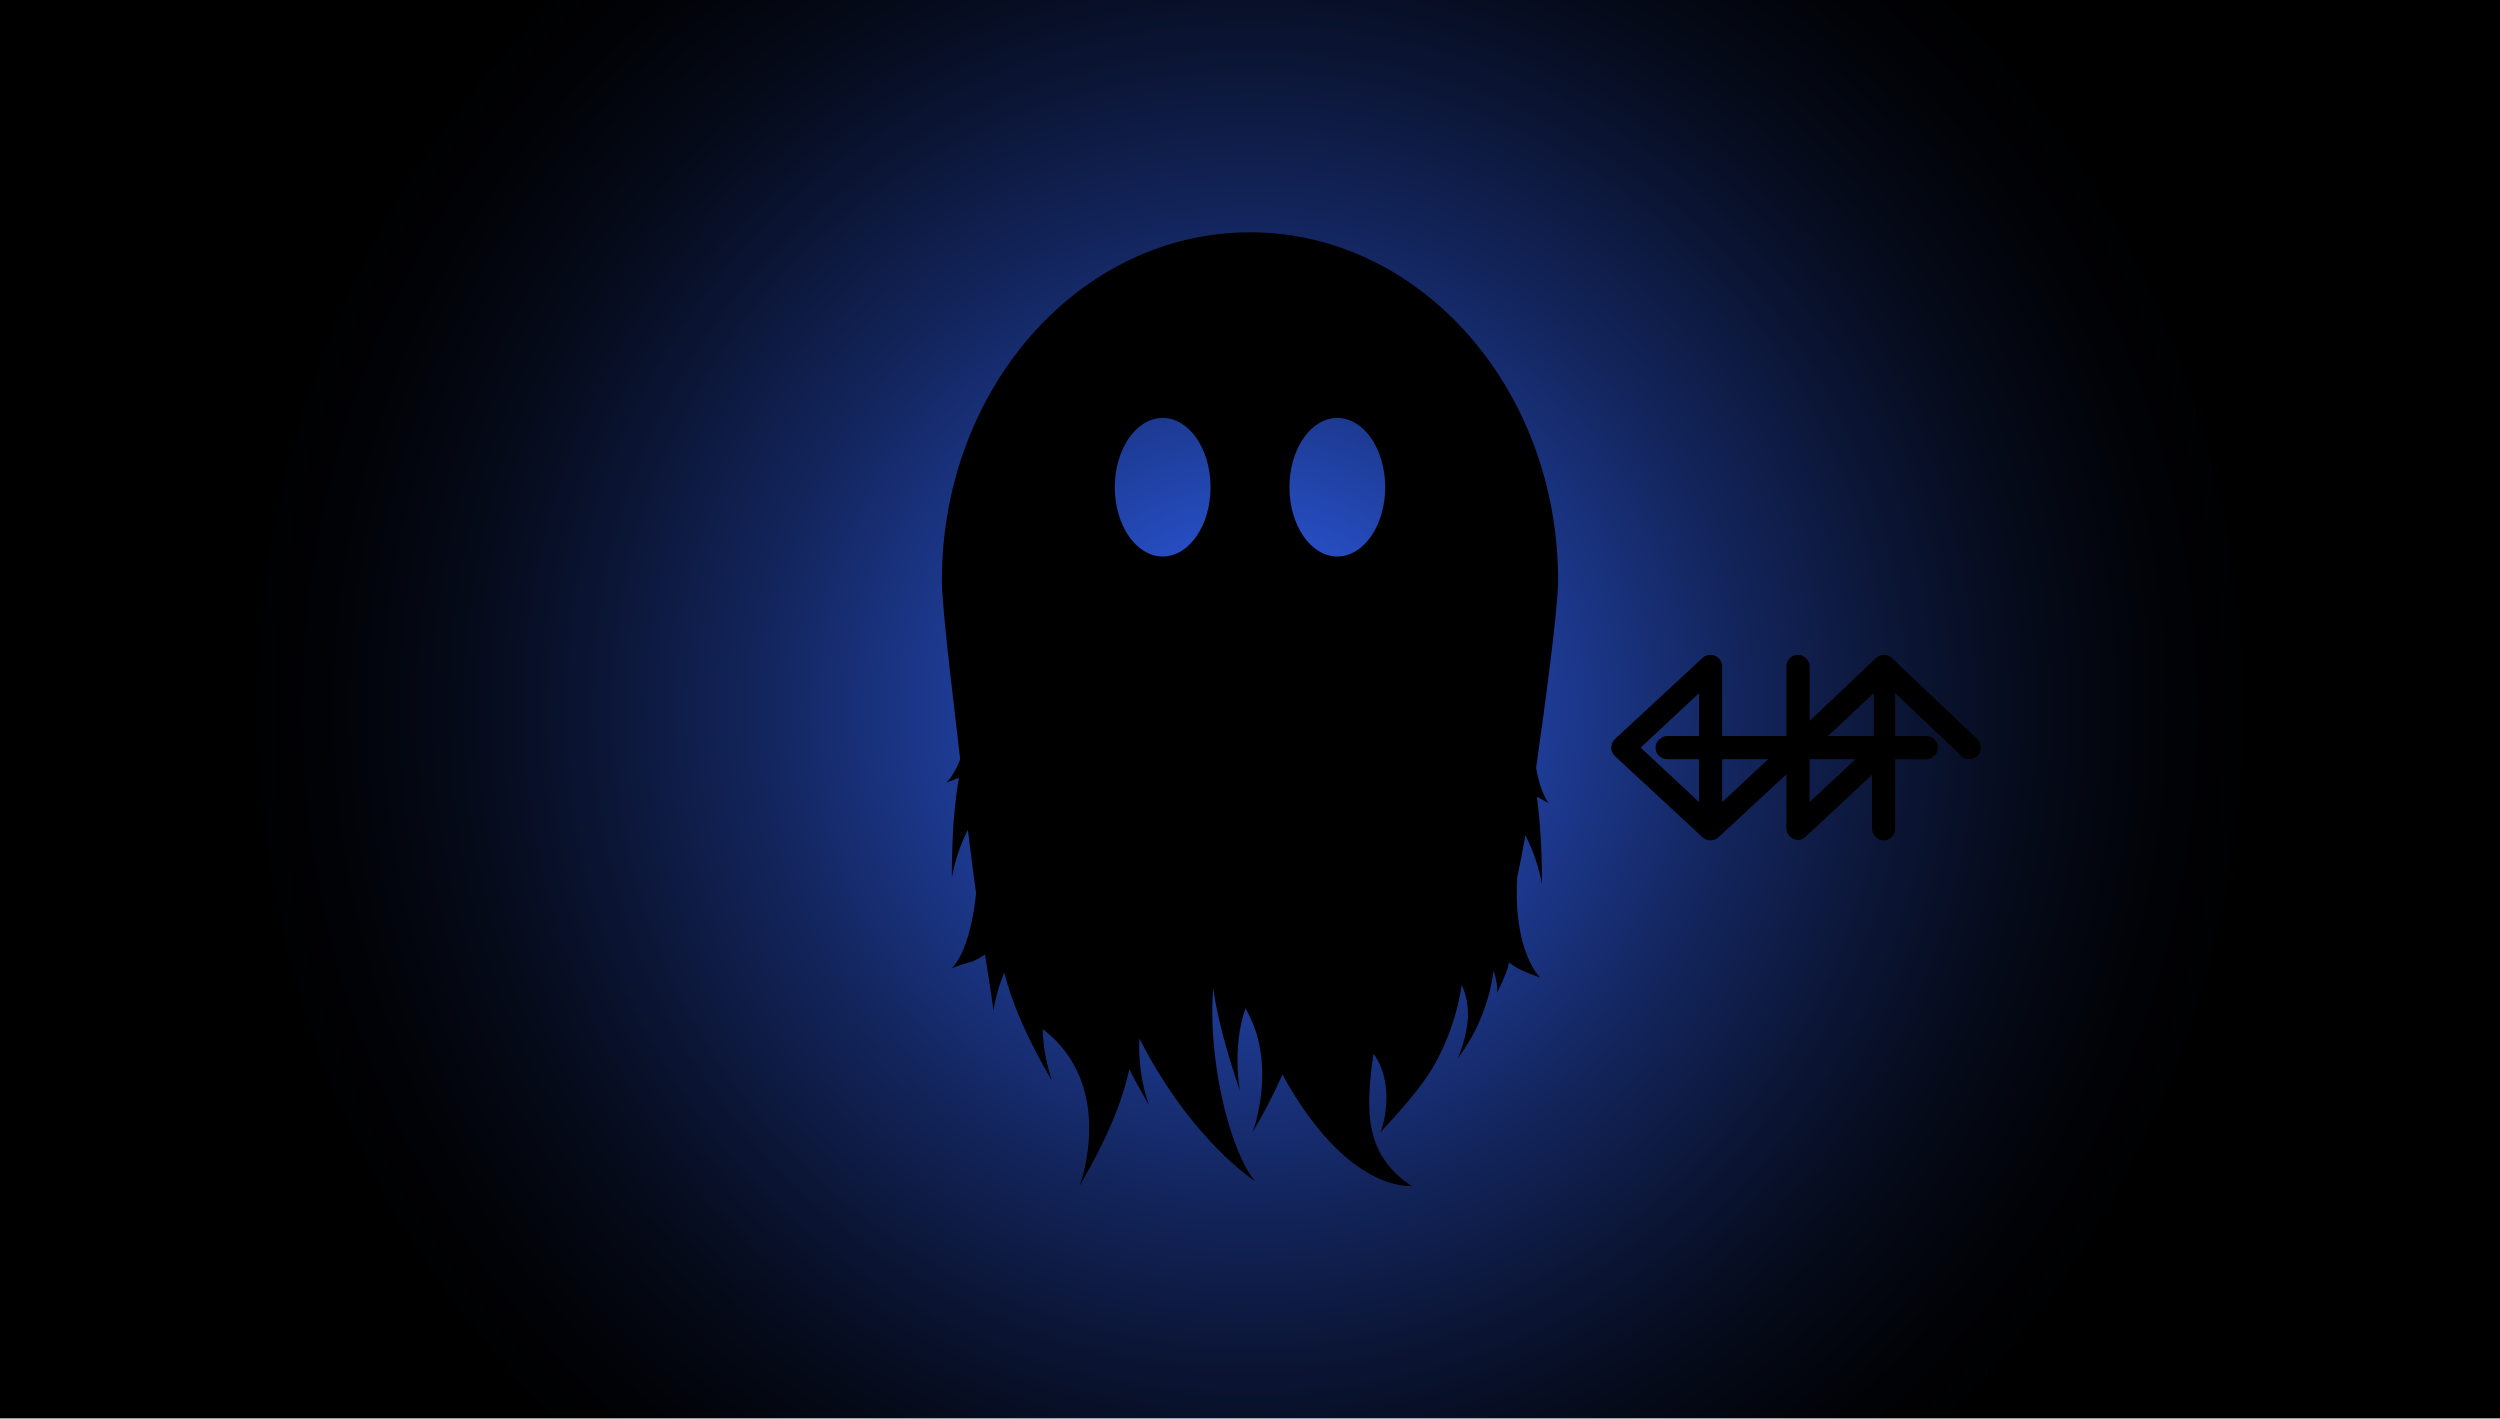
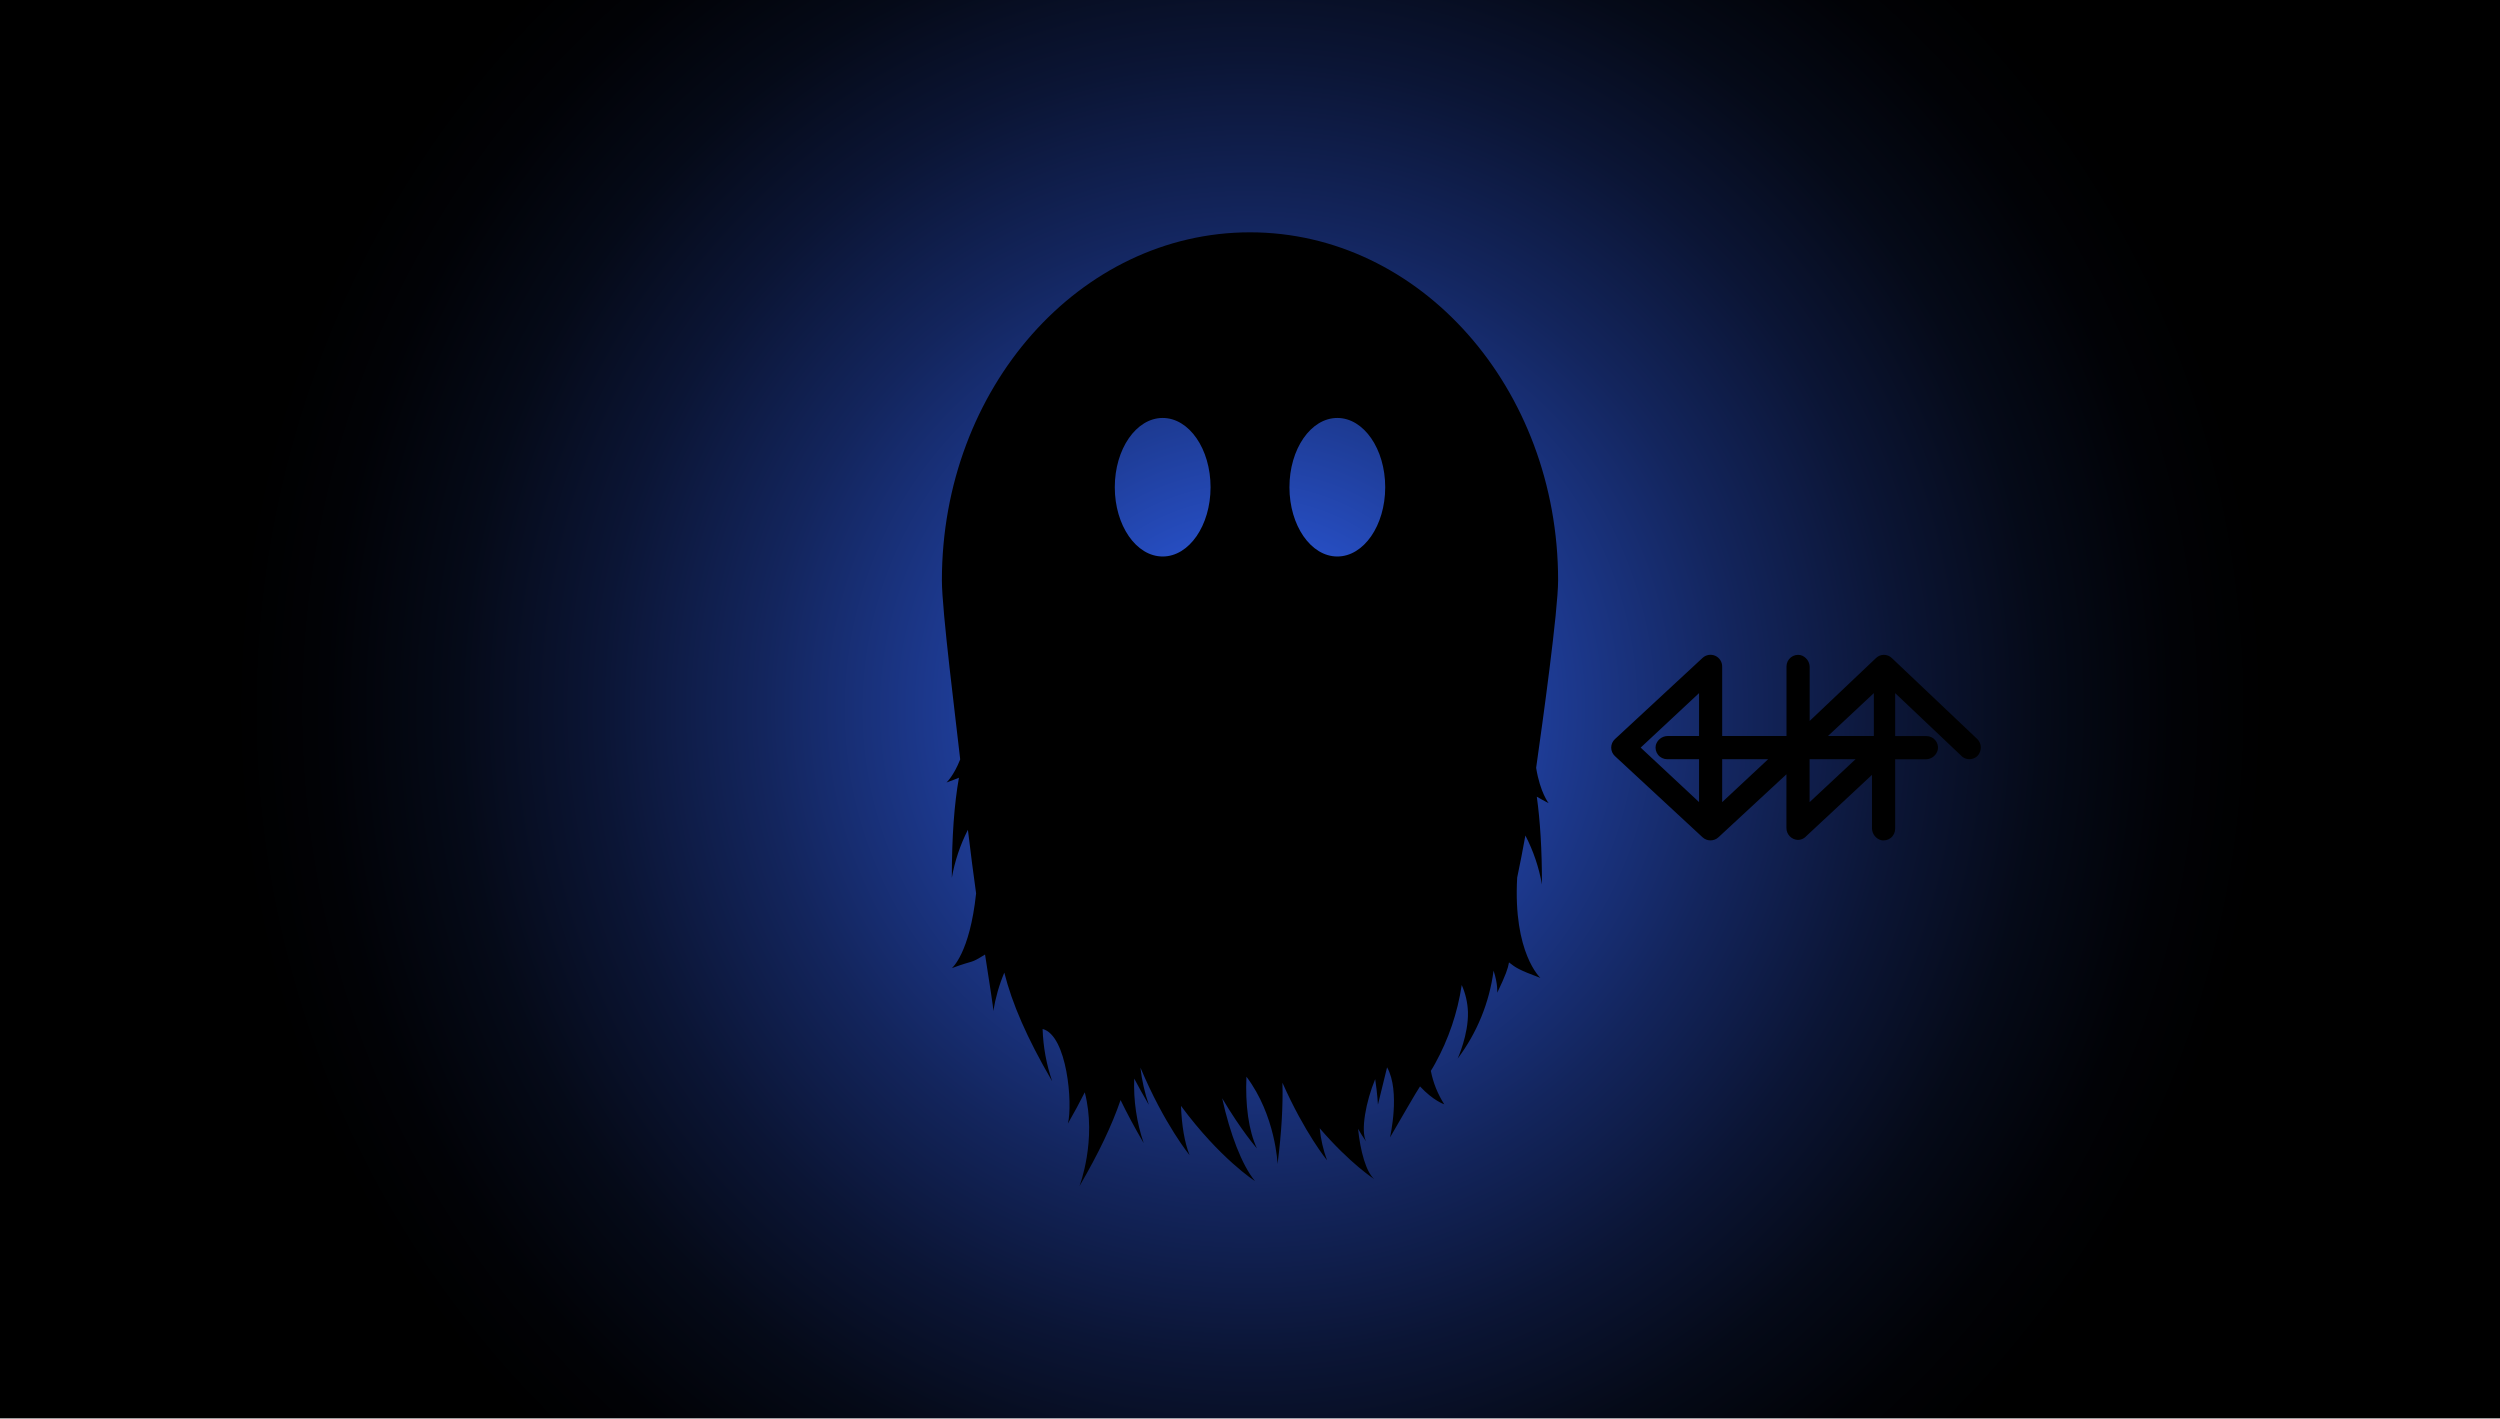
<svg xmlns="http://www.w3.org/2000/svg" id="Layer_1" data-name="Layer 1" viewBox="0 0 1366 775">
  <defs>
    <style>.cls-1{fill:url(#radial-gradient);}</style>
    <radialGradient id="radial-gradient" cx="683" cy="387.5" r="555.27" gradientUnits="userSpaceOnUse">
      <stop offset="0" stop-color="#36f" />
      <stop offset="0.13" stop-color="#2953cf" />
      <stop offset="0.3" stop-color="#1d3a91" />
      <stop offset="0.48" stop-color="#13255d" />
      <stop offset="0.64" stop-color="#0b1535" />
      <stop offset="0.78" stop-color="#050a18" />
      <stop offset="0.91" stop-color="#010206" />
      <stop offset="1" />
    </radialGradient>
  </defs>
  <rect class="cls-1" width="1366" height="775" />
  <path d="M1083.43,406.86h0l-46.8-44.36h0a6.19,6.19,0,0,0-8.52,0h0l-36.3,34.41V367.35a6.82,6.82,0,0,0-4.95-6.39,6.34,6.34,0,0,0-7.72,6.19v38H944V367.29a6.38,6.38,0,0,0-10.74-4.79h0l-47.87,44.36h0a6.31,6.31,0,0,0,0,9.27h0l47.87,44.35h0a6.4,6.4,0,0,0,8.71,0h0l37.13-34.4v29.3a6.51,6.51,0,0,0,6.31,6.55,6.22,6.22,0,0,0,4.18-1.68l0-.05,36.26-33.83v29.29a6.83,6.83,0,0,0,4.94,6.4,6.35,6.35,0,0,0,7.73-6.19v-38h16.85a6.71,6.71,0,0,0,6.5-5.53,6.3,6.3,0,0,0-6.19-7.14h-17.16V381.72l36.26,34.36,0,.05a6.3,6.3,0,0,0,7,1.09,5.63,5.63,0,0,0,2.82-2.81A6.53,6.53,0,0,0,1083.43,406.86Zm-152.07-1.7H914.14a6.82,6.82,0,0,0-6.4,4.94,6.35,6.35,0,0,0,6.19,7.73h17.43v23.44l-31.9-29.78,31.9-29.77ZM944,441.27V417.83h25.11Zm82.87-59.55v23.44H1001.8Zm-35.1,59.55V417.83h25.11Z" transform="translate(-3 -3)" />
-   <path d="M842.35,422.56c3.59-25.25,12-85.91,12-102.47,0-105-75.37-190.15-168.35-190.15S517.65,215.07,517.65,320.09c0,16.61,7.66,76.61,10,97.85-3.53,9-7.48,12.62-7.48,12.62,2.78-1,5-1.88,6.79-2.61-2.56,14.45-3.87,32-3.88,54.69a93.17,93.17,0,0,1,8.78-26.24c1.49,12.48,3,24.13,4.48,34.74C532.87,524.05,523.08,532,523.08,532c13.3-4.94,9.3-2,18.15-7.45,2.68,17.54,4.53,28.62,4.52,30.89a92.31,92.31,0,0,1,6-21c4.26,16.84,12.2,35.4,26.16,59.37a97.36,97.36,0,0,1-5.23-28.59c41,31.35,20.16,85.86,20.16,85.86,15.21-26.13,23.27-45.82,27.23-63.86,3.08,6.11,6.61,12.58,10.64,19.5a97.86,97.86,0,0,1-5.15-36.29c28.49,55.88,63.11,77.91,63.11,77.91-14.22-17.39-25.85-67.69-22.78-105.11,2.29,15.36,6.88,33.2,14.62,55.76,0,0-4.48-23.54,3-45,18.06,30.59,3.9,67.71,3.9,67.71a320.24,320.24,0,0,0,16.33-31.5c35.75,65.08,70.61,60.8,70.61,60.8-25.22-16.55-25.64-39.92-20.84-72.3,13.12,18.75,3.87,43,3.87,43,1-1.74,20.73-21.18,29.79-37.61a128.22,128.22,0,0,0,14.53-42.9,39.41,39.41,0,0,1,3.39,14.69c.36,12.47-5.63,25.52-5.63,25.53a102,102,0,0,0,19.64-48.09c2.45,7.61,2,12.1,2,12.1,4.76-10,5.76-13,6.43-16.59,3.75,2.93,5.33,4.07,17.16,8.47,0,0-15-13.56-12.69-54.81,1.57-7.43,3.06-15.11,4.48-23a93.2,93.2,0,0,1,9.06,26.79c0-19.31-1-34.88-2.82-48,1.67,1,3.76,2.12,6.45,3.55C849.22,441.84,844.56,436.22,842.35,422.56ZM638.29,307.07c-14.45,0-26.17-16.95-26.17-37.85s11.72-37.85,26.17-37.85,26.16,16.94,26.16,37.85S652.74,307.07,638.29,307.07Zm95.42,0c-14.45,0-26.16-16.95-26.16-37.85s11.71-37.85,26.16-37.85,26.17,16.94,26.17,37.85S748.16,307.07,733.71,307.07Z" transform="translate(-3 -3)" />
+   <path d="M842.35,422.56c3.59-25.25,12-85.91,12-102.47,0-105-75.37-190.15-168.35-190.15S517.65,215.07,517.65,320.09c0,16.61,7.66,76.61,10,97.85-3.53,9-7.48,12.62-7.48,12.62,2.78-1,5-1.88,6.79-2.61-2.56,14.45-3.87,32-3.88,54.69a93.17,93.17,0,0,1,8.78-26.24c1.49,12.48,3,24.13,4.48,34.74C532.87,524.05,523.08,532,523.08,532c13.3-4.94,9.3-2,18.15-7.45,2.68,17.54,4.53,28.62,4.52,30.89a92.31,92.31,0,0,1,6-21c4.26,16.84,12.2,35.4,26.16,59.37a97.36,97.36,0,0,1-5.23-28.59c13.47,3.53,16.52,41,13.82,51.7q5.16-9,9.22-17.08c6.74,26-2.88,51.24-2.88,51.24,10.63-18.25,17.76-33.36,22.44-47,3.53,7.28,7.7,15.07,12.64,23.54a98.15,98.15,0,0,1-5.19-35.29c2.41,4.57,5.06,9.34,8,14.35a94.06,94.06,0,0,1-4.6-20.32c13.15,31.2,26.86,47.83,26.86,47.83-2.77-6.93-4.3-16.26-4.7-26.94,21.42,29,40.4,41.05,40.4,41.05-7.13-8.72-13.6-25.71-17.9-45.21,10.45,17.67,19,27.42,19,27.42-4.58-9.79-6.42-23.83-5.73-39.19,16,21.21,17,47.72,17,47.72,2.2-17.37,3-31.81,2.67-44.42C716,622.27,728.1,637,728.1,637a69.12,69.12,0,0,1-4-17.5c16.71,19.42,29.81,27.78,29.81,27.78-4.49-3.89-7.6-15.2-8.87-27.52a68.51,68.51,0,0,0,4.45,7c-3.19-5.73-.14-22,4.91-34.11,1.23,8.09,1.5,13.94,1.5,13.94,1.28-5.16,3.14-12.79,5-20.4,7.41,13.12,1.6,38.31,1.6,38.31,4.66-8,15-26,16.4-27.89,7.27,7.85,13.25,9.79,13.25,9.79a52.42,52.42,0,0,1-7.34-18.28c.84-1.34,1.63-2.66,2.35-4a128.22,128.22,0,0,0,14.53-42.9,39.41,39.41,0,0,1,3.39,14.69c.36,12.47-5.63,25.52-5.63,25.53a102,102,0,0,0,19.64-48.09c2.45,7.61,2,12.1,2,12.1,4.76-10,5.76-13,6.43-16.59,3.75,2.93,5.33,4.07,17.16,8.47,0,0-15-13.56-12.69-54.81,1.57-7.43,3.06-15.11,4.48-23a93.2,93.2,0,0,1,9.06,26.79c0-19.31-1-34.88-2.82-48,1.67,1,3.76,2.12,6.45,3.55C849.22,441.84,844.56,436.22,842.35,422.56ZM638.29,307.07c-14.45,0-26.17-16.95-26.17-37.85s11.72-37.85,26.17-37.85,26.16,16.94,26.16,37.85S652.74,307.07,638.29,307.07Zm69.26-37.85c0-20.91,11.71-37.85,26.16-37.85s26.17,16.94,26.17,37.85-11.72,37.85-26.17,37.85S707.55,290.12,707.55,269.22Z" transform="translate(-3 -3)" />
</svg>
